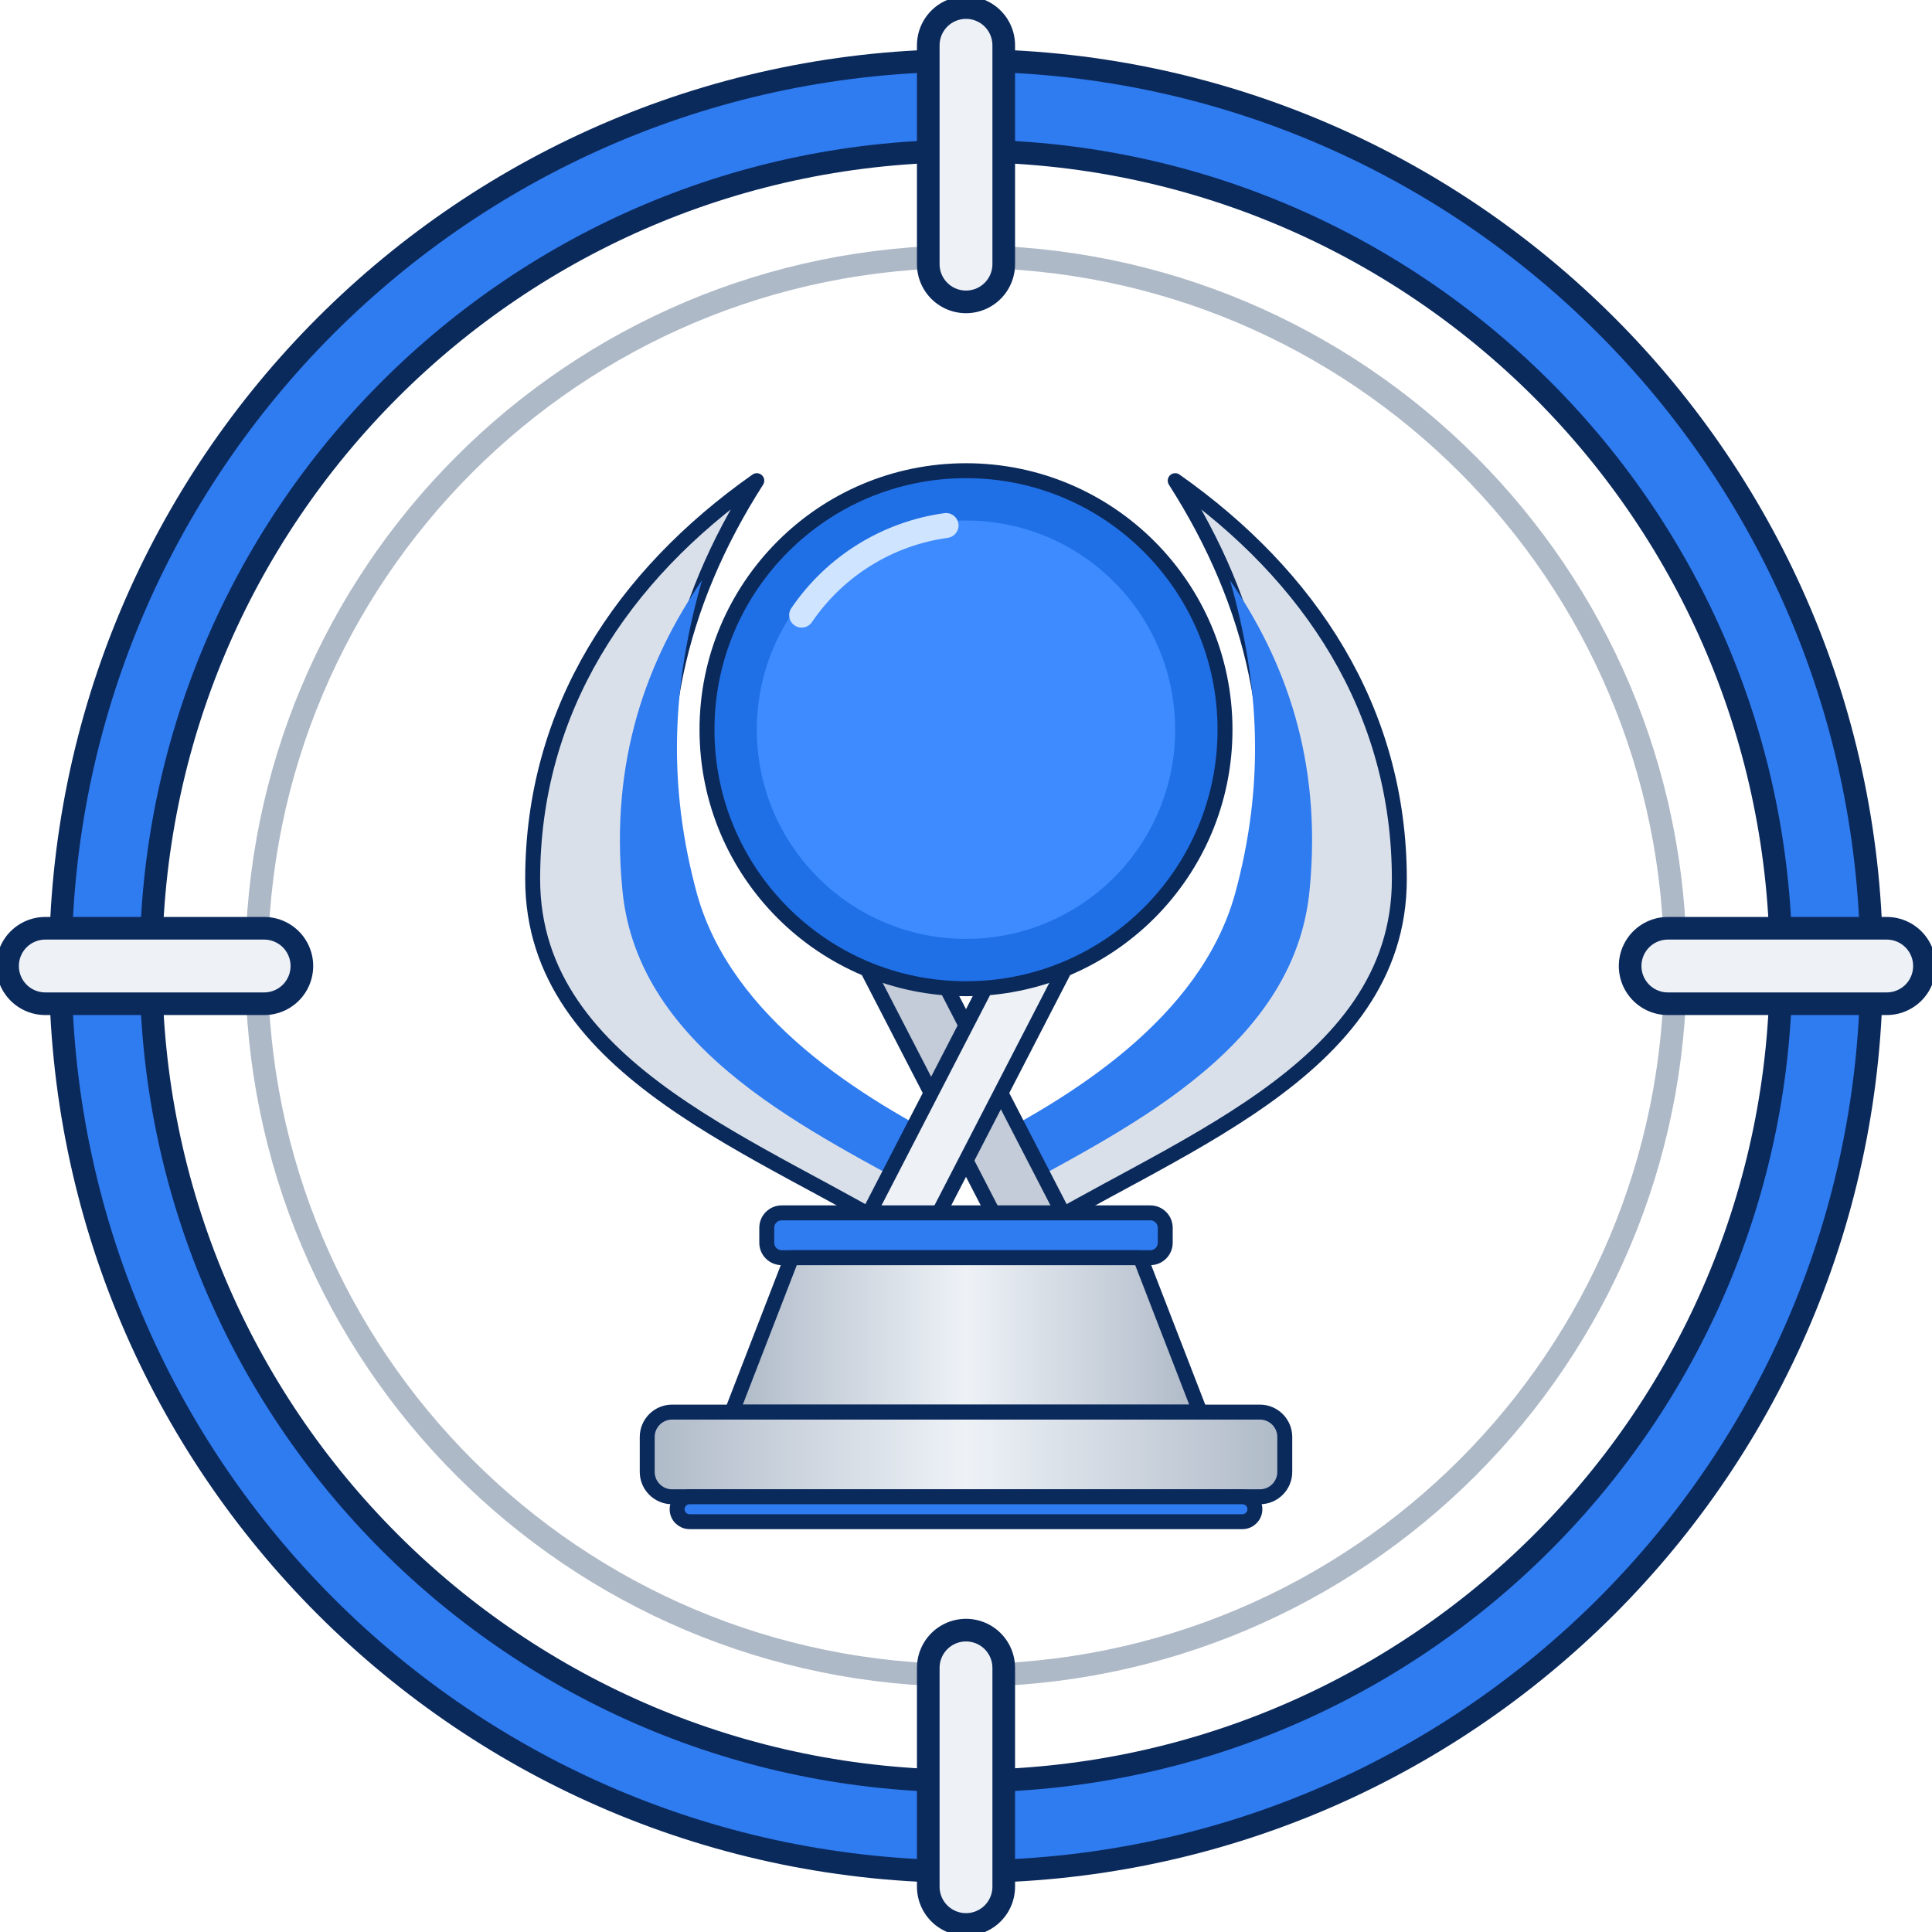
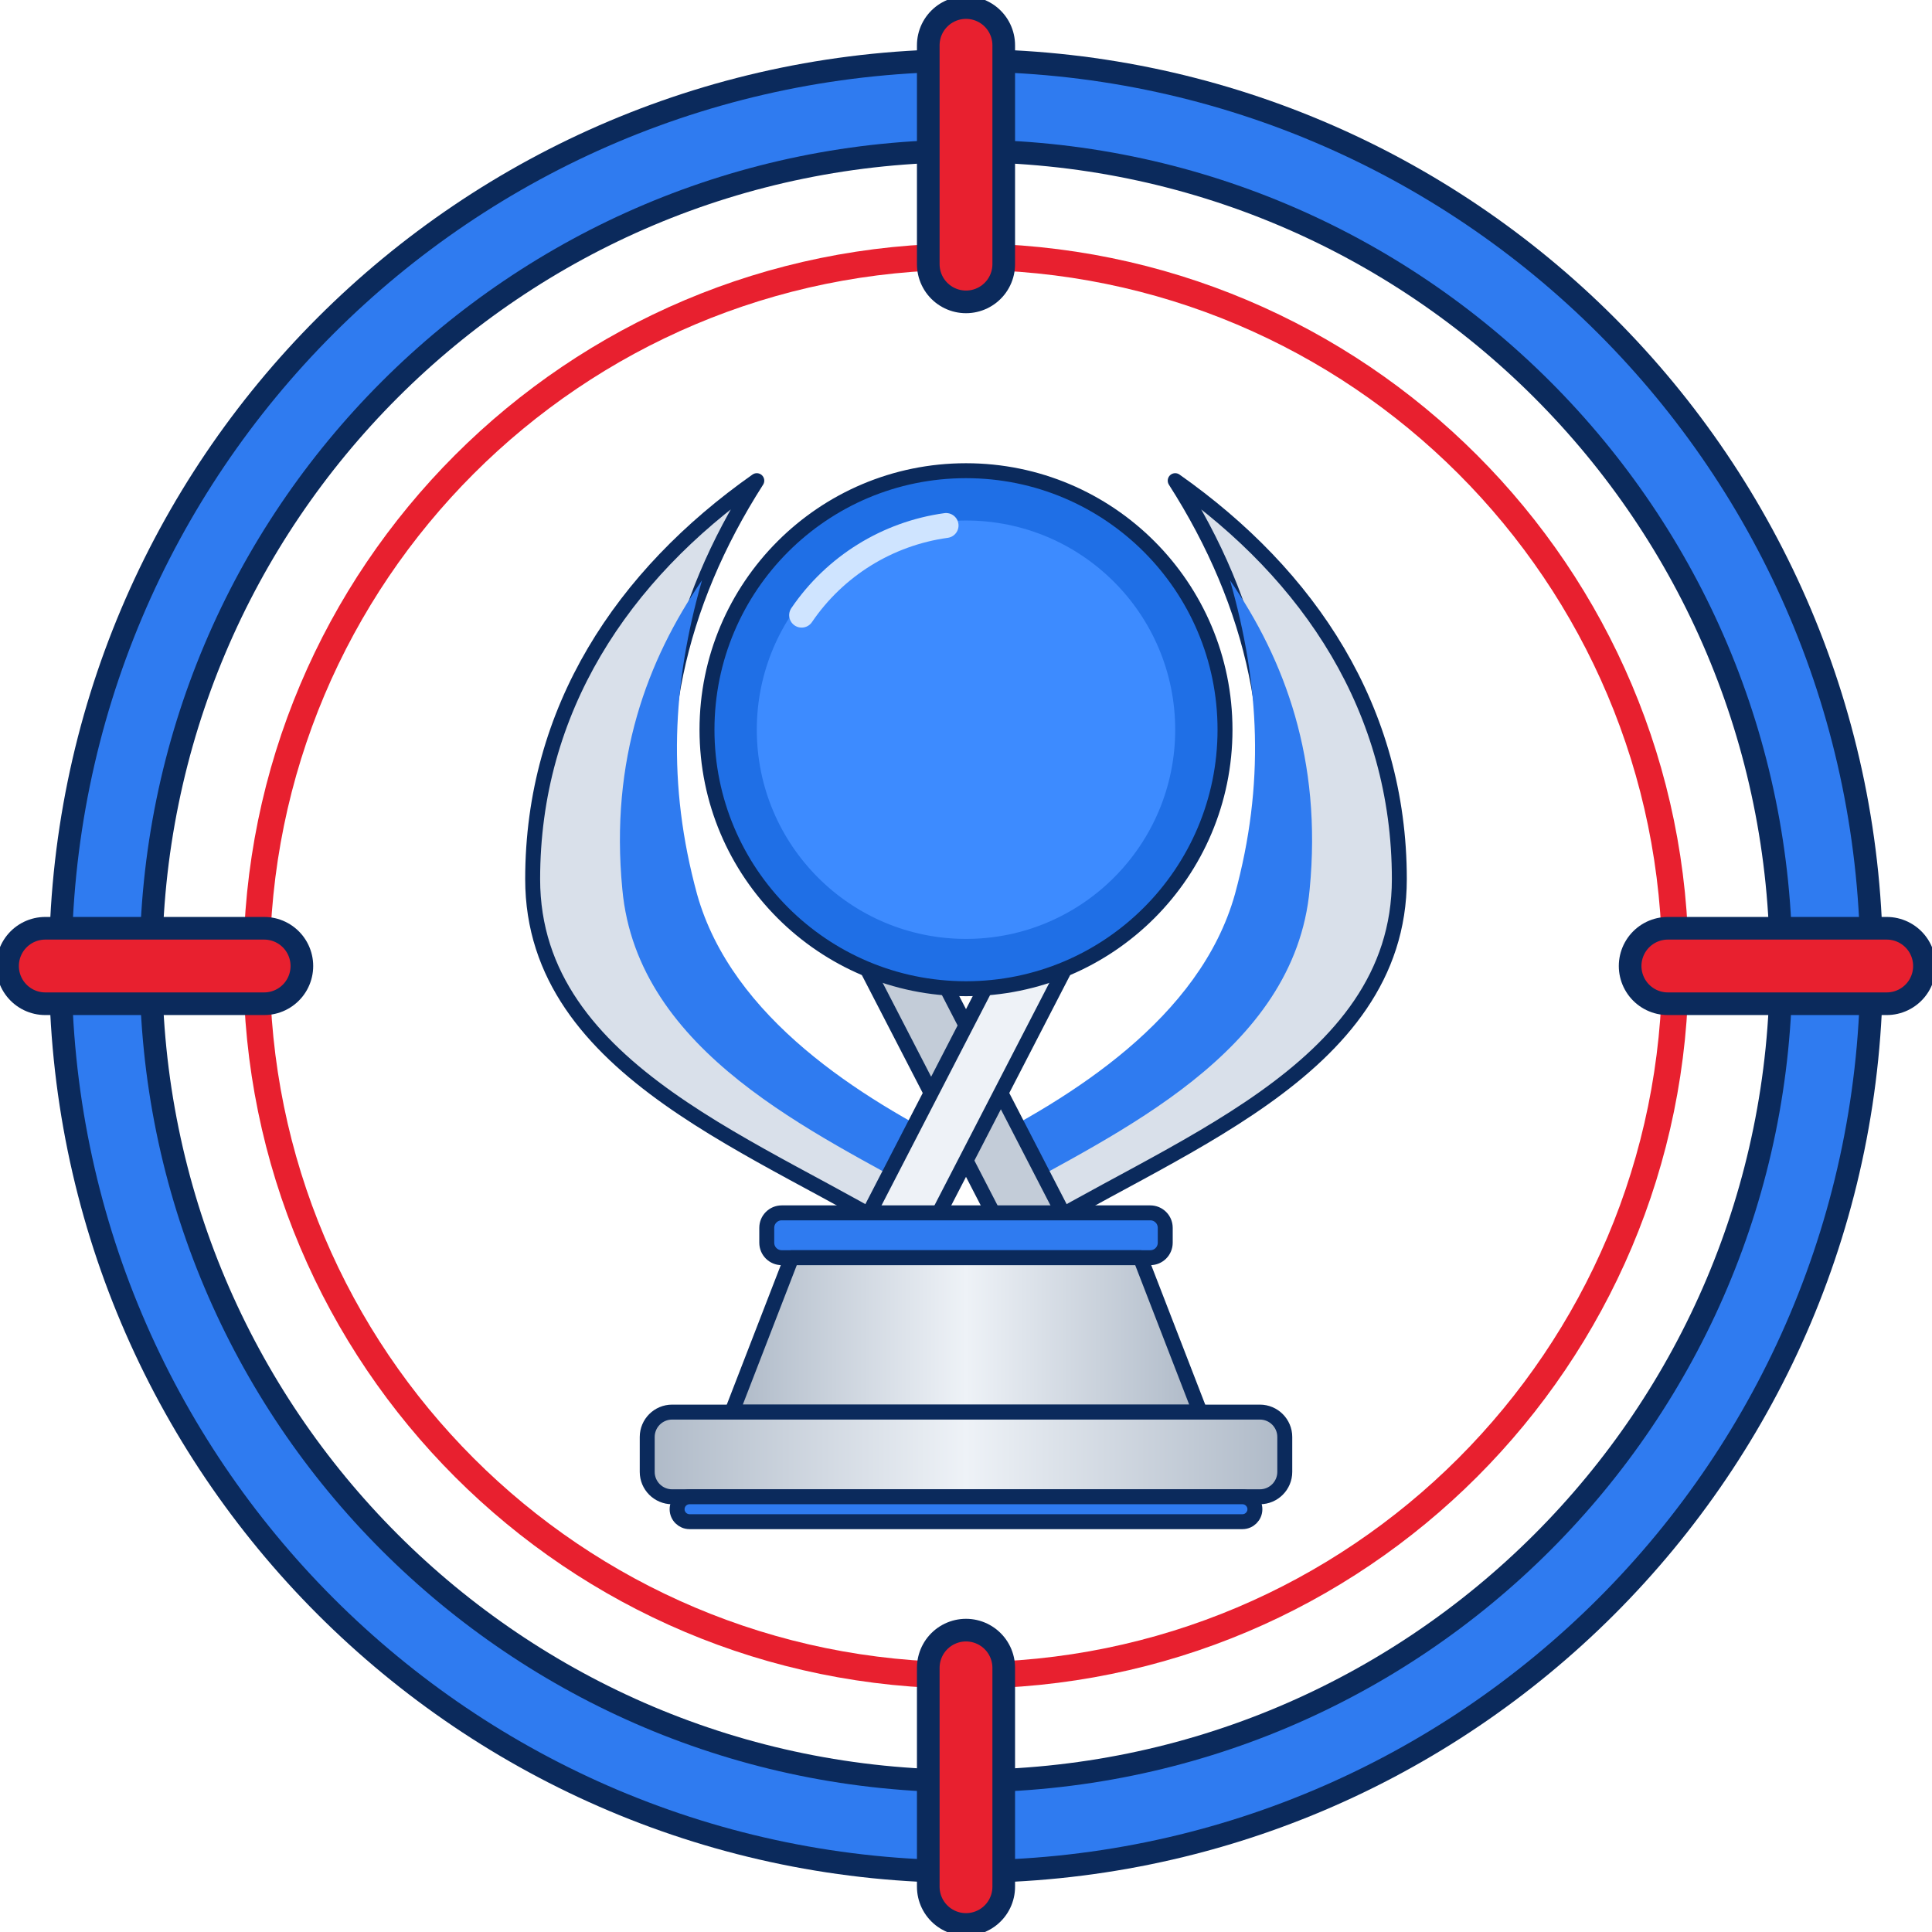
<svg xmlns="http://www.w3.org/2000/svg" viewBox="0 0 512 512">
  <defs>
    <linearGradient id="silver" x1="0" y1="0" x2="1" y2="0">
      <stop offset="0" stop-color="#aeb9c7" />
      <stop offset="0.5" stop-color="#eef2f7" />
      <stop offset="1" stop-color="#aeb9c7" />
    </linearGradient>
  </defs>
  <g fill="none" stroke-linecap="round">
    <circle cx="256" cy="256" r="228" stroke="#0b2a5c" stroke-width="30" />
    <circle cx="256" cy="256" r="228" stroke="#2f7bf0" stroke-width="18" />
-     <circle cx="256" cy="256" r="188" stroke="#aeb9c7" stroke-width="6" />
+     <circle cx="256" cy="256" r="188" stroke="#e8202f" stroke-width="7" />
    <g stroke="#0b2a5c" stroke-width="26">
      <path d="M256 12 V 70 M256 442 V 500 M12 256 H 70 M442 256 H 500" />
    </g>
-     <g stroke="#eef2f7" stroke-width="14">
+     <g stroke="#e8202f" stroke-width="14">
      <path d="M256 12 V 70 M256 442 V 500 M12 256 H 70 M442 256 H 500" />
    </g>
  </g>
  <g transform="translate(256 264) scale(0.66) translate(-256 -275)">
    <g stroke="#0b2a5c" stroke-width="6" stroke-linejoin="round">
      <g id="arm">
        <path d="M236 374 C 176 336, 82 306, 82 228 C 82 160, 118 106, 172 68 C 140 118, 128 172, 140 226 C 152 282, 208 318, 250 342 Z" fill="#d9e0ea" />
        <path d="M242 356 C 196 330, 124 298, 118 232 C 113 180, 128 140, 150 108 C 138 150, 136 190, 148 234 C 162 284, 214 316, 254 336 Z" fill="#2f7bf0" stroke-width="0" />
      </g>
      <use href="#arm" transform="translate(512 0) scale(-1 1)" />
      <path d="M208 248 L 236 248 L 300 372 L 272 372 Z" fill="#c3ccd8" />
      <path d="M304 248 L 276 248 L 212 372 L 240 372 Z" fill="#eef2f7" />
      <circle cx="256" cy="168" r="104" fill="#1f6fe6" />
      <circle cx="256" cy="168" r="84" fill="#3d8bff" stroke-width="0" />
      <path d="M190 122 A 84 84 0 0 1 248 86" fill="none" stroke="#cfe4ff" stroke-width="10" stroke-linecap="round" />
      <rect x="176" y="362" width="160" height="18" rx="6" fill="#2f7bf0" />
      <path d="M186 380 L 326 380 L 350 442 L 162 442 Z" fill="url(#silver)" />
      <rect x="128" y="442" width="256" height="34" rx="10" fill="url(#silver)" />
      <rect x="140" y="476" width="232" height="10" rx="5" fill="#2f7bf0" />
    </g>
  </g>
</svg>
